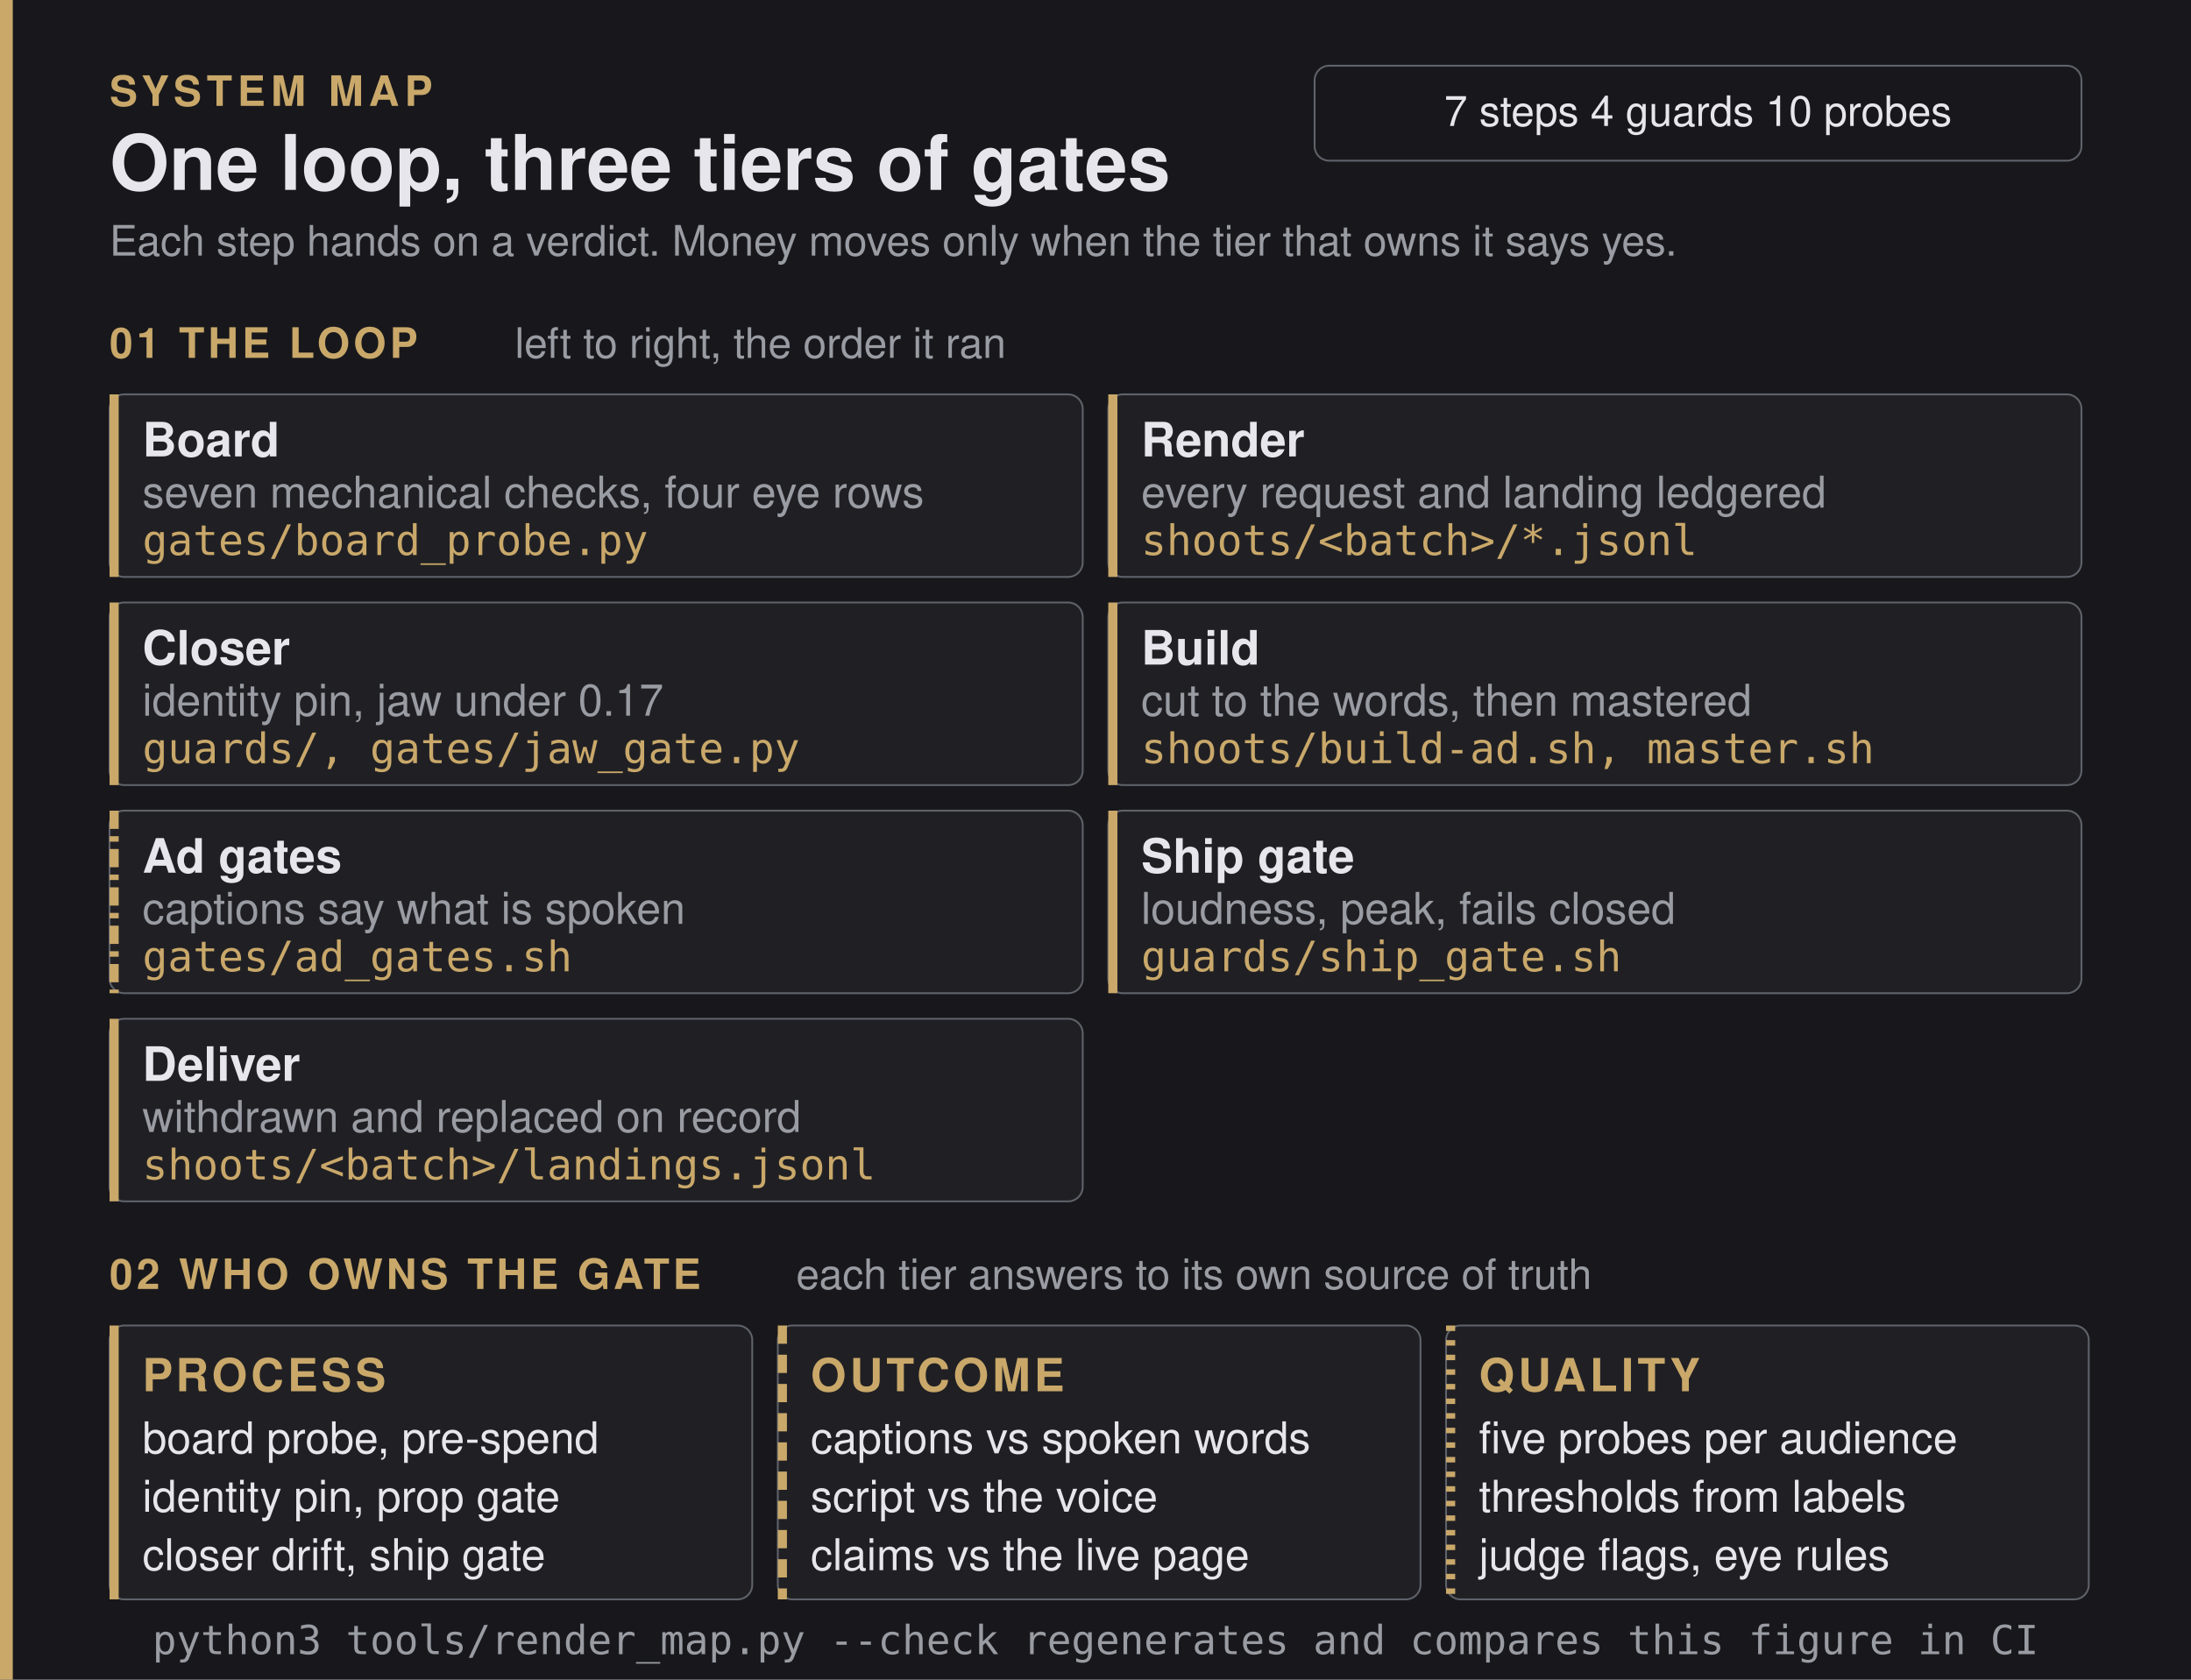
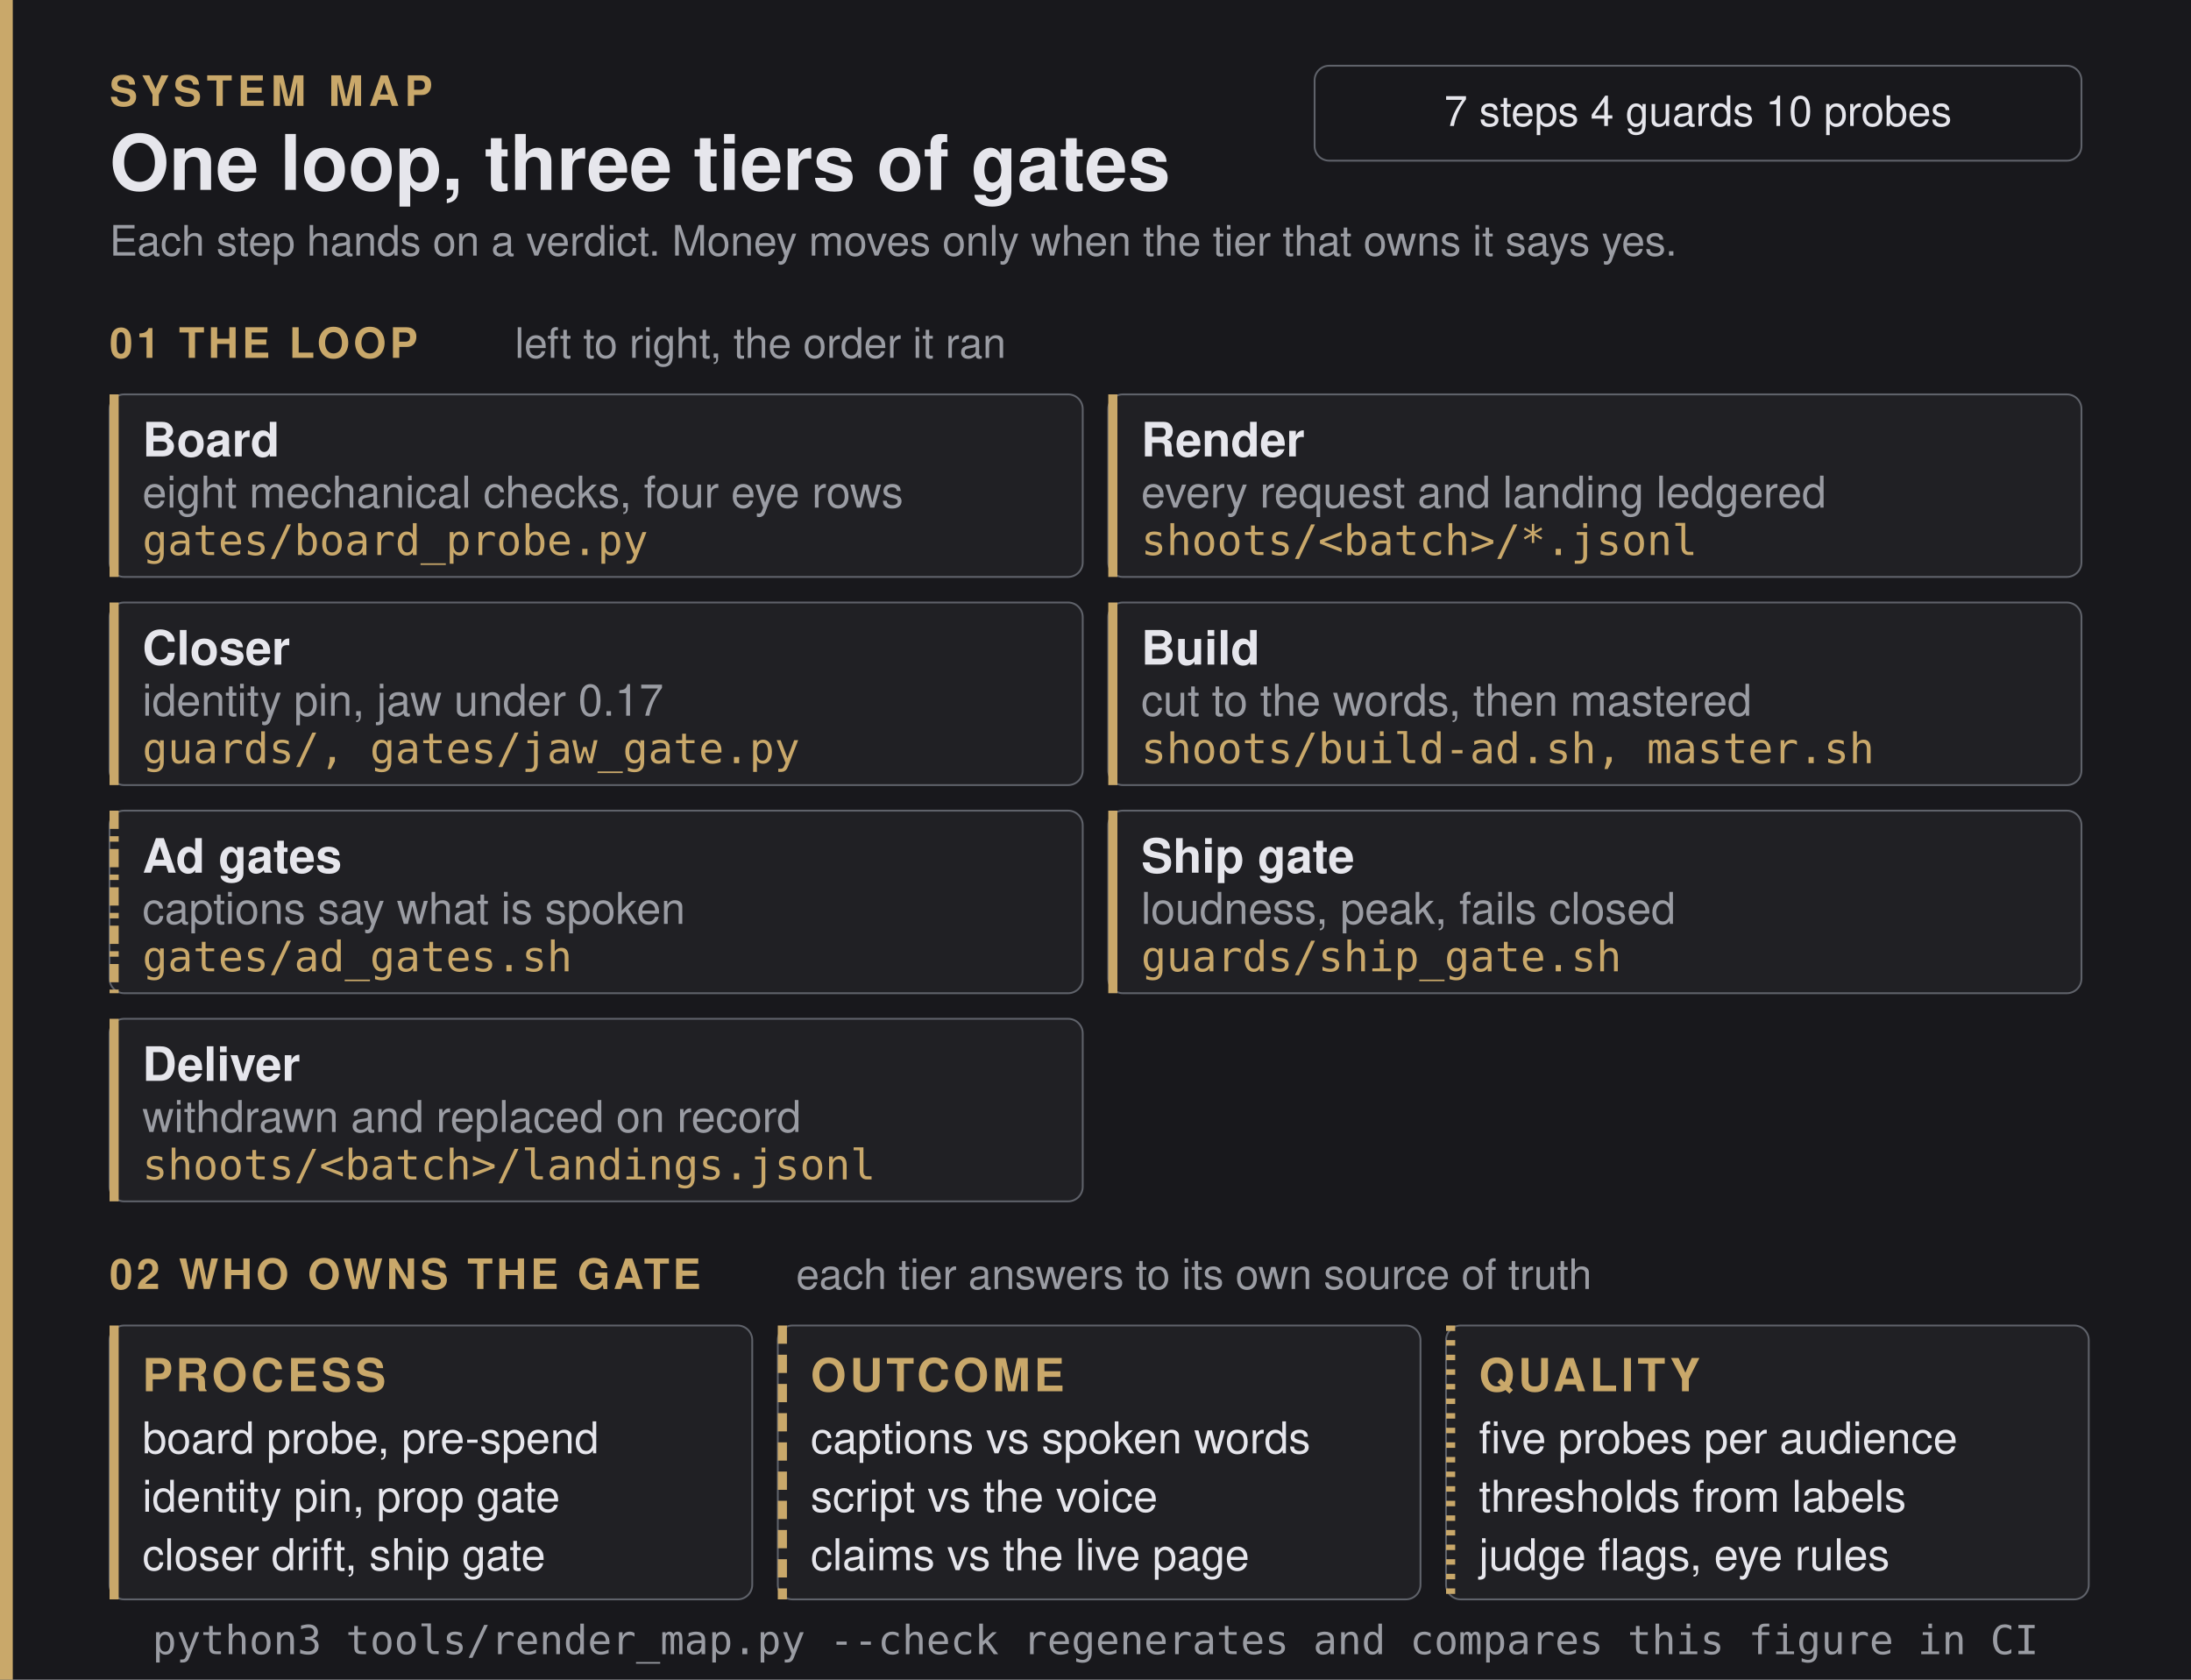
<svg xmlns="http://www.w3.org/2000/svg" width="1200" height="920" viewBox="0 0 1200 920" role="img" aria-label="System map: one loop of seven steps, board, render, closer, build, ad gates, ship gate, deliver, and the three tiers of evals that own the gates at each step.">
  <defs>
    <linearGradient id="bg" x1="0" y1="0" x2="1" y2="1">
      <stop offset="0%" stop-color="#18181c" />
      <stop offset="100%" stop-color="#18181c" />
    </linearGradient>
  </defs>
  <rect width="1200" height="920" fill="url(#bg)" />
  <rect x="0" y="0" width="7" height="920" fill="#c9a86a" />
  <text x="60" y="58" text-anchor="start" font-family="-apple-system,BlinkMacSystemFont,'Segoe UI',Helvetica,Arial,sans-serif" font-size="23" font-weight="700" letter-spacing="3" fill="#c9a86a">SYSTEM MAP</text>
  <text x="60" y="104" text-anchor="start" font-family="-apple-system,BlinkMacSystemFont,'Segoe UI',Helvetica,Arial,sans-serif" font-size="42" font-weight="700" fill="#e6e6ec">One loop, three tiers of gates</text>
  <text x="60" y="140" text-anchor="start" font-family="-apple-system,BlinkMacSystemFont,'Segoe UI',Helvetica,Arial,sans-serif" font-size="23" fill="#9a9ca3">Each step hands on a verdict. Money moves only when the tier that owns it says yes.</text>
  <rect x="720" y="36" width="420" height="52" rx="8" fill="none" stroke="#5f626a" />
  <text x="930" y="69" text-anchor="middle" font-family="-apple-system,BlinkMacSystemFont,'Segoe UI',Helvetica,Arial,sans-serif" font-size="23" fill="#e6e6ec">7 steps  4 guards  10 probes</text>
  <text x="60" y="196" text-anchor="start" font-family="-apple-system,BlinkMacSystemFont,'Segoe UI',Helvetica,Arial,sans-serif" font-size="23" font-weight="700" letter-spacing="2" fill="#c9a86a">01  THE LOOP</text>
  <text x="282" y="196" text-anchor="start" font-family="-apple-system,BlinkMacSystemFont,'Segoe UI',Helvetica,Arial,sans-serif" font-size="23" fill="#9a9ca3">left to right, the order it ran</text>
  <rect x="60" y="216" width="533" height="100" rx="8" fill="#202024" fill-opacity="1" stroke="#5f626a" />
  <line x1="62.5" y1="216" x2="62.5" y2="316" stroke="#c9a86a" stroke-width="5" />
  <text x="78" y="250" text-anchor="start" font-family="-apple-system,BlinkMacSystemFont,'Segoe UI',Helvetica,Arial,sans-serif" font-size="26" font-weight="700" fill="#e6e6ec">Board</text>
-   <text x="78" y="278" text-anchor="start" font-family="-apple-system,BlinkMacSystemFont,'Segoe UI',Helvetica,Arial,sans-serif" font-size="24" fill="#9a9ca3">seven mechanical checks, four eye rows</text>
+   <text x="78" y="278" text-anchor="start" font-family="-apple-system,BlinkMacSystemFont,'Segoe UI',Helvetica,Arial,sans-serif" font-size="24" fill="#9a9ca3">eight mechanical checks, four eye rows</text>
  <text x="78" y="304" text-anchor="start" font-family="ui-monospace,SFMono-Regular,Menlo,monospace" font-size="23" fill="#c9a86a">gates/board_probe.py</text>
  <rect x="607" y="216" width="533" height="100" rx="8" fill="#202024" fill-opacity="1" stroke="#5f626a" />
  <line x1="609.5" y1="216" x2="609.5" y2="316" stroke="#c9a86a" stroke-width="5" />
  <text x="625" y="250" text-anchor="start" font-family="-apple-system,BlinkMacSystemFont,'Segoe UI',Helvetica,Arial,sans-serif" font-size="26" font-weight="700" fill="#e6e6ec">Render</text>
  <text x="625" y="278" text-anchor="start" font-family="-apple-system,BlinkMacSystemFont,'Segoe UI',Helvetica,Arial,sans-serif" font-size="24" fill="#9a9ca3">every request and landing ledgered</text>
  <text x="625" y="304" text-anchor="start" font-family="ui-monospace,SFMono-Regular,Menlo,monospace" font-size="23" fill="#c9a86a">shoots/&lt;batch&gt;/*.jsonl</text>
  <rect x="60" y="330" width="533" height="100" rx="8" fill="#202024" fill-opacity="1" stroke="#5f626a" />
  <line x1="62.5" y1="330" x2="62.5" y2="430" stroke="#c9a86a" stroke-width="5" />
  <text x="78" y="364" text-anchor="start" font-family="-apple-system,BlinkMacSystemFont,'Segoe UI',Helvetica,Arial,sans-serif" font-size="26" font-weight="700" fill="#e6e6ec">Closer</text>
  <text x="78" y="392" text-anchor="start" font-family="-apple-system,BlinkMacSystemFont,'Segoe UI',Helvetica,Arial,sans-serif" font-size="24" fill="#9a9ca3">identity pin, jaw under 0.17</text>
  <text x="78" y="418" text-anchor="start" font-family="ui-monospace,SFMono-Regular,Menlo,monospace" font-size="23" fill="#c9a86a">guards/, gates/jaw_gate.py</text>
  <rect x="607" y="330" width="533" height="100" rx="8" fill="#202024" fill-opacity="1" stroke="#5f626a" />
  <line x1="609.5" y1="330" x2="609.5" y2="430" stroke="#c9a86a" stroke-width="5" />
  <text x="625" y="364" text-anchor="start" font-family="-apple-system,BlinkMacSystemFont,'Segoe UI',Helvetica,Arial,sans-serif" font-size="26" font-weight="700" fill="#e6e6ec">Build</text>
  <text x="625" y="392" text-anchor="start" font-family="-apple-system,BlinkMacSystemFont,'Segoe UI',Helvetica,Arial,sans-serif" font-size="24" fill="#9a9ca3">cut to the words, then mastered</text>
  <text x="625" y="418" text-anchor="start" font-family="ui-monospace,SFMono-Regular,Menlo,monospace" font-size="23" fill="#c9a86a">shoots/build-ad.sh, master.sh</text>
  <rect x="60" y="444" width="533" height="100" rx="8" fill="#202024" fill-opacity="1" stroke="#5f626a" />
  <line x1="62.5" y1="444" x2="62.5" y2="544" stroke="#c9a86a" stroke-width="5" stroke-dasharray="10 4 3 4" />
  <text x="78" y="478" text-anchor="start" font-family="-apple-system,BlinkMacSystemFont,'Segoe UI',Helvetica,Arial,sans-serif" font-size="26" font-weight="700" fill="#e6e6ec">Ad gates</text>
  <text x="78" y="506" text-anchor="start" font-family="-apple-system,BlinkMacSystemFont,'Segoe UI',Helvetica,Arial,sans-serif" font-size="24" fill="#9a9ca3">captions say what is spoken</text>
  <text x="78" y="532" text-anchor="start" font-family="ui-monospace,SFMono-Regular,Menlo,monospace" font-size="23" fill="#c9a86a">gates/ad_gates.sh</text>
  <rect x="607" y="444" width="533" height="100" rx="8" fill="#202024" fill-opacity="1" stroke="#5f626a" />
  <line x1="609.5" y1="444" x2="609.5" y2="544" stroke="#c9a86a" stroke-width="5" />
  <text x="625" y="478" text-anchor="start" font-family="-apple-system,BlinkMacSystemFont,'Segoe UI',Helvetica,Arial,sans-serif" font-size="26" font-weight="700" fill="#e6e6ec">Ship gate</text>
  <text x="625" y="506" text-anchor="start" font-family="-apple-system,BlinkMacSystemFont,'Segoe UI',Helvetica,Arial,sans-serif" font-size="24" fill="#9a9ca3">loudness, peak, fails closed</text>
  <text x="625" y="532" text-anchor="start" font-family="ui-monospace,SFMono-Regular,Menlo,monospace" font-size="23" fill="#c9a86a">guards/ship_gate.sh</text>
  <rect x="60" y="558" width="533" height="100" rx="8" fill="#202024" fill-opacity="1" stroke="#5f626a" />
  <line x1="62.5" y1="558" x2="62.5" y2="658" stroke="#c9a86a" stroke-width="5" />
  <text x="78" y="592" text-anchor="start" font-family="-apple-system,BlinkMacSystemFont,'Segoe UI',Helvetica,Arial,sans-serif" font-size="26" font-weight="700" fill="#e6e6ec">Deliver</text>
  <text x="78" y="620" text-anchor="start" font-family="-apple-system,BlinkMacSystemFont,'Segoe UI',Helvetica,Arial,sans-serif" font-size="24" fill="#9a9ca3">withdrawn and replaced on record</text>
  <text x="78" y="646" text-anchor="start" font-family="ui-monospace,SFMono-Regular,Menlo,monospace" font-size="23" fill="#c9a86a">shoots/&lt;batch&gt;/landings.jsonl</text>
  <text x="60" y="706" text-anchor="start" font-family="-apple-system,BlinkMacSystemFont,'Segoe UI',Helvetica,Arial,sans-serif" font-size="23" font-weight="700" letter-spacing="2" fill="#c9a86a">02  WHO OWNS THE GATE</text>
  <text x="436" y="706" text-anchor="start" font-family="-apple-system,BlinkMacSystemFont,'Segoe UI',Helvetica,Arial,sans-serif" font-size="23" fill="#9a9ca3">each tier answers to its own source of truth</text>
  <rect x="60" y="726" width="352" height="150" rx="8" fill="#202024" fill-opacity="1" stroke="#5f626a" />
  <line x1="62.5" y1="726" x2="62.5" y2="876" stroke="#c9a86a" stroke-width="5" />
  <text x="78" y="762" text-anchor="start" font-family="-apple-system,BlinkMacSystemFont,'Segoe UI',Helvetica,Arial,sans-serif" font-size="25" font-weight="700" letter-spacing="2" fill="#c9a86a">PROCESS</text>
  <text x="78" y="796" text-anchor="start" font-family="-apple-system,BlinkMacSystemFont,'Segoe UI',Helvetica,Arial,sans-serif" font-size="24" fill="#e6e6ec">board probe, pre-spend</text>
  <text x="78" y="828" text-anchor="start" font-family="-apple-system,BlinkMacSystemFont,'Segoe UI',Helvetica,Arial,sans-serif" font-size="24" fill="#e6e6ec">identity pin, prop gate</text>
  <text x="78" y="860" text-anchor="start" font-family="-apple-system,BlinkMacSystemFont,'Segoe UI',Helvetica,Arial,sans-serif" font-size="24" fill="#e6e6ec">closer drift, ship gate</text>
  <rect x="426" y="726" width="352" height="150" rx="8" fill="#202024" fill-opacity="1" stroke="#5f626a" />
  <line x1="428.5" y1="726" x2="428.5" y2="876" stroke="#c9a86a" stroke-width="5" stroke-dasharray="10 6" />
  <text x="444" y="762" text-anchor="start" font-family="-apple-system,BlinkMacSystemFont,'Segoe UI',Helvetica,Arial,sans-serif" font-size="25" font-weight="700" letter-spacing="2" fill="#c9a86a">OUTCOME</text>
  <text x="444" y="796" text-anchor="start" font-family="-apple-system,BlinkMacSystemFont,'Segoe UI',Helvetica,Arial,sans-serif" font-size="24" fill="#e6e6ec">captions vs spoken words</text>
  <text x="444" y="828" text-anchor="start" font-family="-apple-system,BlinkMacSystemFont,'Segoe UI',Helvetica,Arial,sans-serif" font-size="24" fill="#e6e6ec">script vs the voice</text>
  <text x="444" y="860" text-anchor="start" font-family="-apple-system,BlinkMacSystemFont,'Segoe UI',Helvetica,Arial,sans-serif" font-size="24" fill="#e6e6ec">claims vs the live page</text>
  <rect x="792" y="726" width="352" height="150" rx="8" fill="#202024" fill-opacity="1" stroke="#5f626a" />
  <line x1="794.5" y1="726" x2="794.5" y2="876" stroke="#c9a86a" stroke-width="5" stroke-dasharray="3 5" />
  <text x="810" y="762" text-anchor="start" font-family="-apple-system,BlinkMacSystemFont,'Segoe UI',Helvetica,Arial,sans-serif" font-size="25" font-weight="700" letter-spacing="2" fill="#c9a86a">QUALITY</text>
  <text x="810" y="796" text-anchor="start" font-family="-apple-system,BlinkMacSystemFont,'Segoe UI',Helvetica,Arial,sans-serif" font-size="24" fill="#e6e6ec">five probes per audience</text>
  <text x="810" y="828" text-anchor="start" font-family="-apple-system,BlinkMacSystemFont,'Segoe UI',Helvetica,Arial,sans-serif" font-size="24" fill="#e6e6ec">thresholds from labels</text>
  <text x="810" y="860" text-anchor="start" font-family="-apple-system,BlinkMacSystemFont,'Segoe UI',Helvetica,Arial,sans-serif" font-size="24" fill="#e6e6ec">judge flags, eye rules</text>
  <text x="600.0" y="906" text-anchor="middle" font-family="ui-monospace,SFMono-Regular,Menlo,monospace" font-size="22" fill="#9a9ca3">python3 tools/render_map.py --check   regenerates and compares this figure in CI</text>
</svg>
